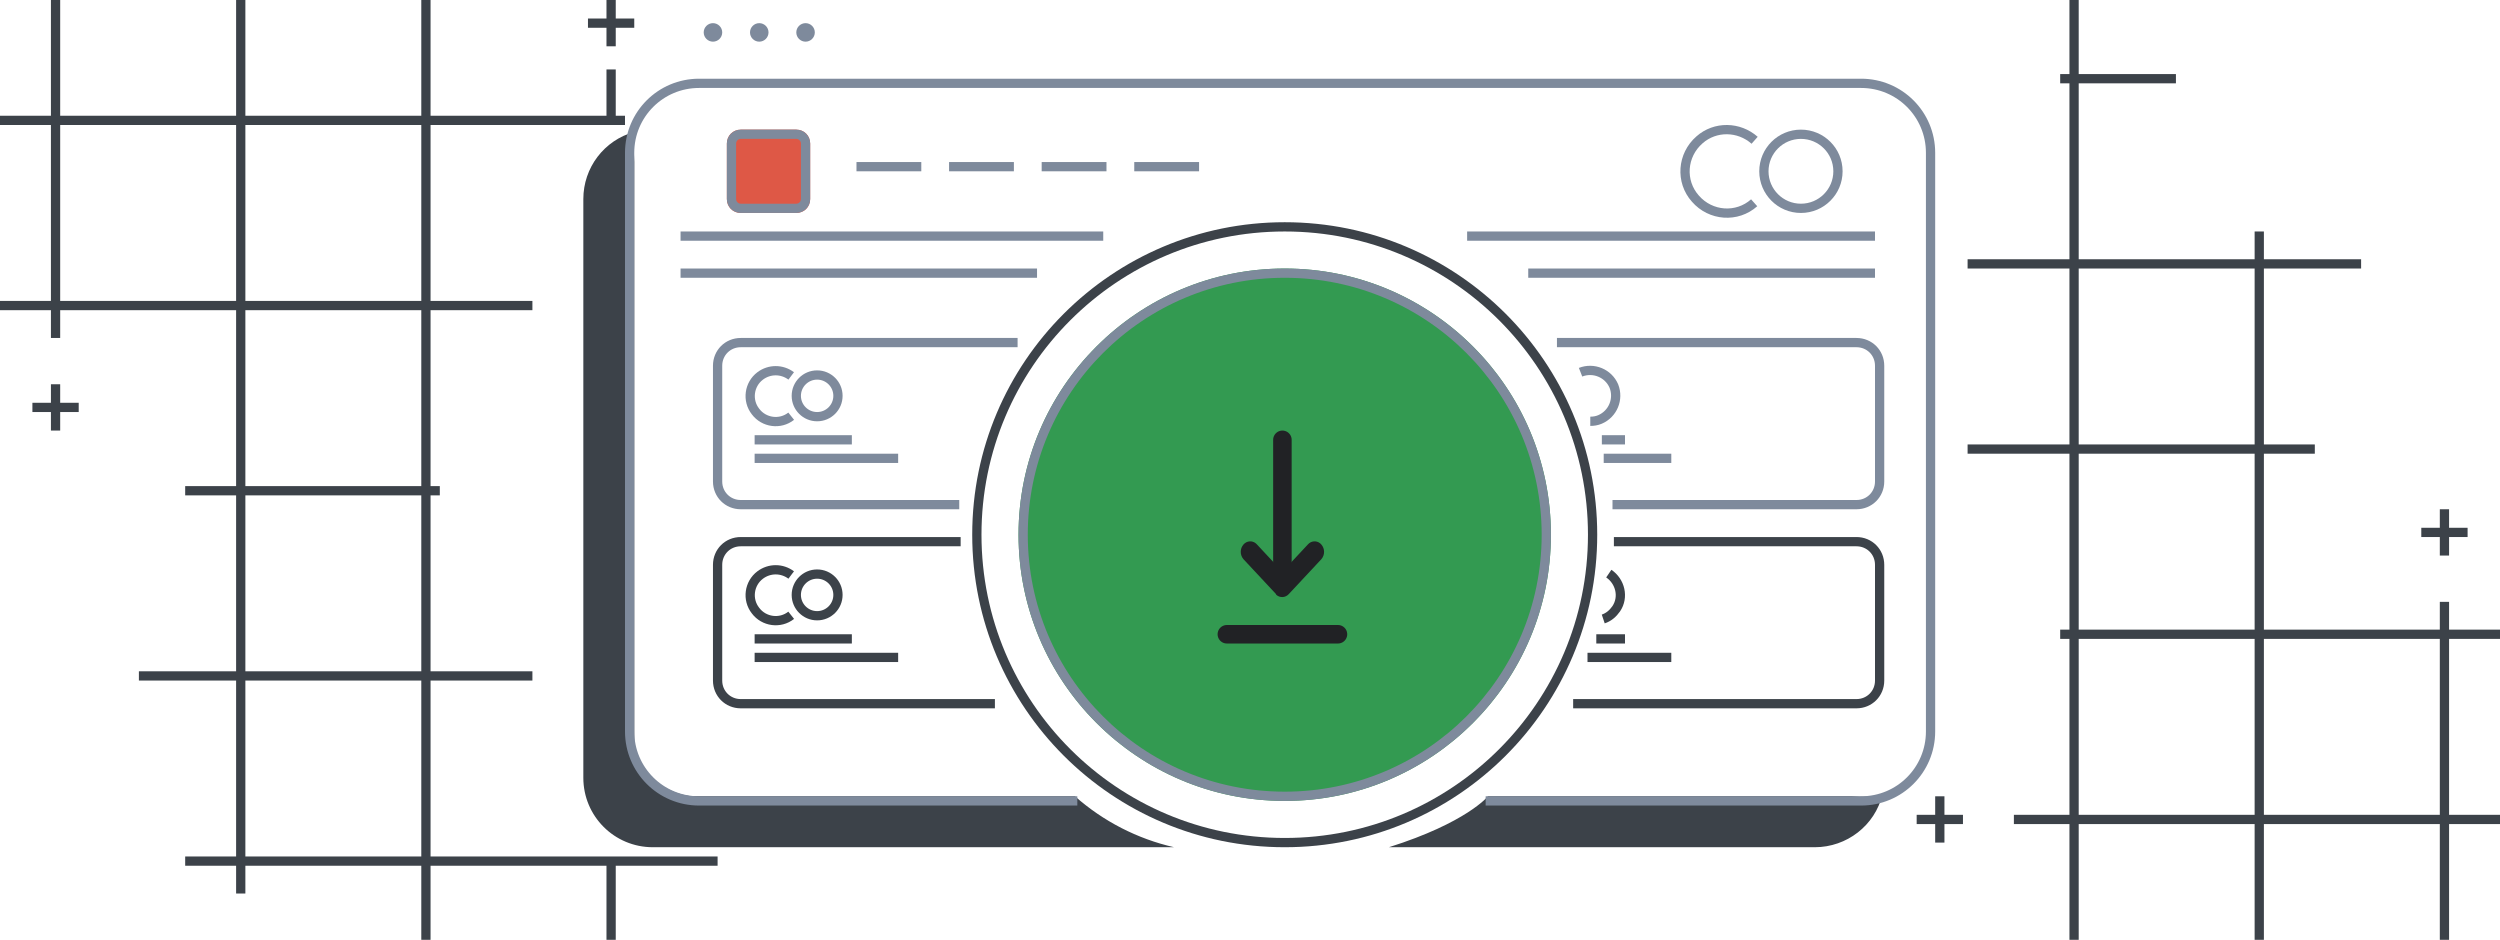
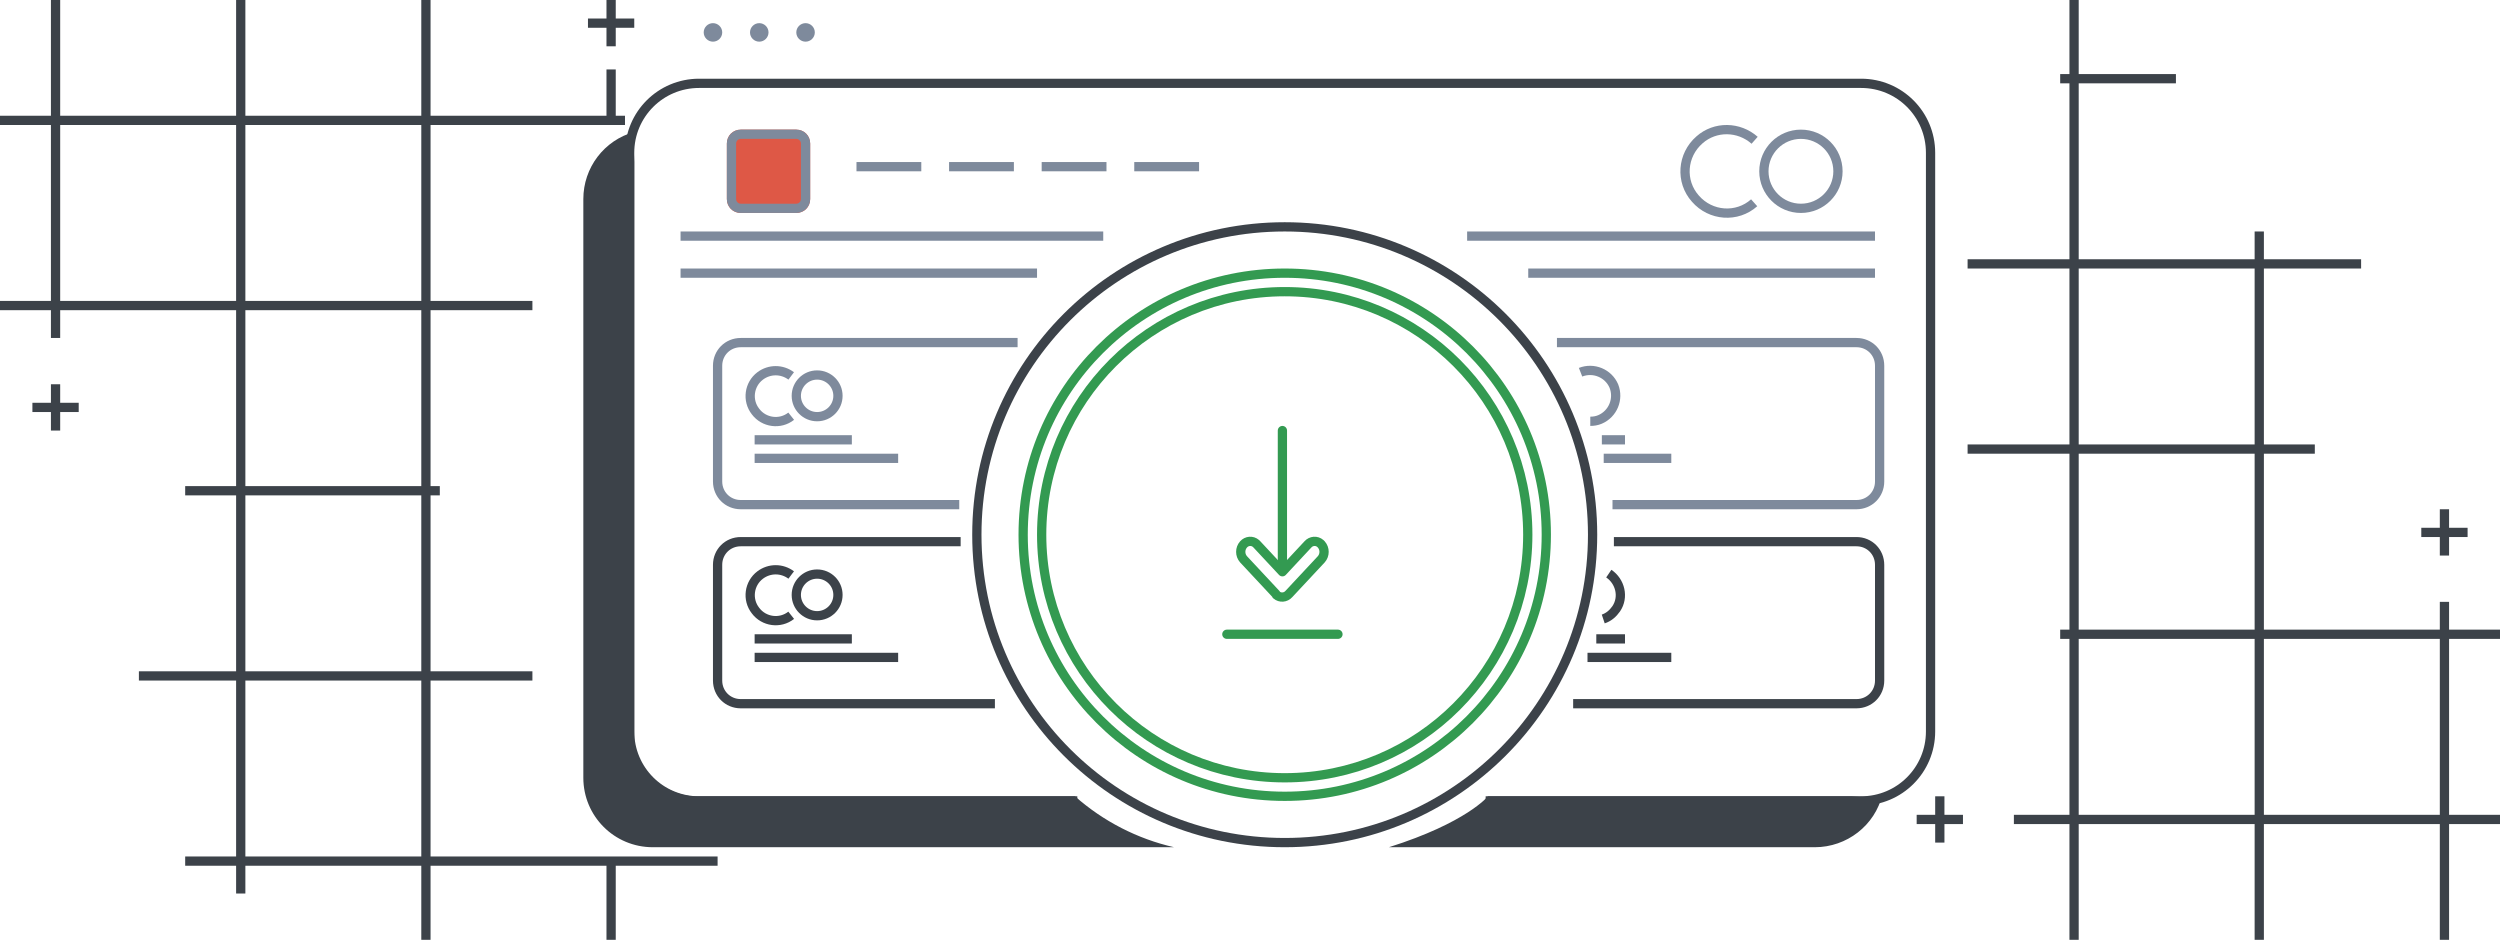
- <svg xmlns="http://www.w3.org/2000/svg" version="1.1" id="Layer_1" x="0px" y="0px" viewBox="0 0 540 203" style="enable-background:new 0 0 540 203;" xml:space="preserve">
-   <style type="text/css">
- 	.st0{fill:#3C4249;}
- 	.st1{fill:none;stroke:#7E8A9C;stroke-width:2;}
- 	.st2{fill:none;}
- 	.st3{fill:#7E8A9C;}
- 	.st4{fill:#DE5846;}
- 	.st5{fill:none;stroke:#3C4249;stroke-width:2;}
- 	.st6{fill:#339A51;}
- 	.st7{fill:none;stroke:#212225;stroke-width:4;stroke-linecap:round;}
- 	.st8{fill:#212225;}
- </style>
+ <svg xmlns="http://www.w3.org/2000/svg" version="1.1" id="Слой_1" x="0" y="0" viewBox="0 0 540 203" xml:space="preserve">
  <g id="images" transform="translate(-390 -380)">
    <g id="Группа_3">
-       <path id="Прямоугольник_скругл._углы_575" class="st0" d="M711.4,552H790c2.2,0.2,4.4,0.1,6.6-0.4    c-1.6,6.7-7.7,11.4-14.6,11.4h-92C706.8,557.7,711.4,552,711.4,552z M622.2,552H540c-4.8,0-13-4.4-13-12V415    c-0.1-2.2-0.1-4.3,0-6.5c-6.5,1.8-11,7.7-11,14.5v125c0,8.3,6.7,15,15,15h112.6C635.7,561.2,628.3,557.4,622.2,552L622.2,552z" />
-       <path id="Прямоугольник_скругл._углы_575_копия" class="st1" d="M622.7,553H541c-8.3,0-15-6.7-15-15    V413c0-8.3,6.7-15,15-15h251c8.3,0,15,6.7,15,15v125c0,8.3-6.7,15-15,15h-81.1" />
+       <path id="Прямоугольник_скругл._углы_575" fill="#3C4249" d="M711.4 552H790c2.2.2 4.4.1 6.6-.4-1.6 6.7-7.7 11.4-14.6 11.4h-92c16.8-5.3 21.4-11 21.4-11zm-89.2 0H540c-4.8 0-13-4.4-13-12V415c-.1-2.2-.1-4.3 0-6.5-6.5 1.8-11 7.7-11 14.5v125c0 8.3 6.7 15 15 15h112.6c-7.9-1.8-15.3-5.6-21.4-11z" />
+       <path id="Прямоугольник_скругл._углы_575_копия" fill="none" stroke="#3C4249" stroke-width="2" d="M622.7 553H541c-8.3 0-15-6.7-15-15V413c0-8.3 6.7-15 15-15h251c8.3 0 15 6.7 15 15v125c0 8.3-6.7 15-15 15h-81.1" />
      <g id="Эллипс_2051_копия_2">
-         <path class="st2" d="M562,387c0-1.1,0.9-2,2-2s2,0.9,2,2s-0.9,2-2,2S562,388.1,562,387z M552,387c0-1.1,0.9-2,2-2s2,0.9,2,2     s-0.9,2-2,2S552,388.1,552,387z M542,387c0-1.1,0.9-2,2-2s2,0.9,2,2s-0.9,2-2,2S542,388.1,542,387z" />
-         <path class="st3" d="M544,385c1.1,0,2,0.9,2,2c0,1.1-0.9,2-2,2c-1.1,0-2-0.9-2-2C542,385.9,542.9,385,544,385z M554,385     c1.1,0,2,0.9,2,2c0,1.1-0.9,2-2,2c-1.1,0-2-0.9-2-2C552,385.9,552.9,385,554,385z M564,385c1.1,0,2,0.9,2,2c0,1.1-0.9,2-2,2     c-1.1,0-2-0.9-2-2C562,385.9,562.9,385,564,385z" />
+         <path fill="none" d="M562 387c0-1.1.9-2 2-2s2 .9 2 2-.9 2-2 2-2-.9-2-2zm-10 0c0-1.1.9-2 2-2s2 .9 2 2-.9 2-2 2-2-.9-2-2zm-10 0c0-1.1.9-2 2-2s2 .9 2 2-.9 2-2 2-2-.9-2-2z" />
+         <path fill="#7E8A9C" d="M544 385c1.1 0 2 .9 2 2s-.9 2-2 2-2-.9-2-2 .9-2 2-2zm10 0c1.1 0 2 .9 2 2s-.9 2-2 2-2-.9-2-2 .9-2 2-2zm10 0c1.1 0 2 .9 2 2s-.9 2-2 2-2-.9-2-2 .9-2 2-2z" />
      </g>
-       <g id="Прямоугольник_скругл._углы_976" transform="translate(547 408)">
-         <path class="st4" d="M3,0h12c1.7,0,3,1.3,3,3v12c0,1.7-1.3,3-3,3H3c-1.7,0-3-1.3-3-3V3C0,1.3,1.3,0,3,0z" />
-         <path class="st1" d="M3,1h12c1.1,0,2,0.9,2,2v12c0,1.1-0.9,2-2,2H3c-1.1,0-2-0.9-2-2V3C1,1.9,1.9,1,3,1z" />
+       <g id="Прямоугольник_скругл._углы_976">
+         <path fill="#DE5846" d="M3 0h12c1.7 0 3 1.3 3 3v12c0 1.7-1.3 3-3 3H3c-1.7 0-3-1.3-3-3V3c0-1.7 1.3-3 3-3z" transform="translate(547 408)" />
+         <path fill="none" stroke="#7E8A9C" stroke-width="2" d="M550 409h12c1.1 0 2 .9 2 2v12c0 1.1-.9 2-2 2h-12c-1.1 0-2-.9-2-2v-12c0-1.1.9-2 2-2z" />
      </g>
-       <g id="Прямоугольник_скругл._углы_976_копия" transform="translate(770 408)">
-         <circle class="st2" cx="9" cy="9" r="9" />
-         <circle class="st1" cx="9" cy="9" r="8" />
+       <g id="Прямоугольник_скругл._углы_976_копия" transform="translate(770 408)" fill="none">
+         <circle cx="9" cy="9" r="9" />
+         <circle stroke="#7E8A9C" stroke-width="2" cx="9" cy="9" r="8" />
      </g>
-       <path id="Прямоугольник_скругл._углы_976_копия_2" class="st1" d="M768.9,423.8    c-3.7,3.3-9.4,2.9-12.7-0.9c-3.3-3.7-2.9-9.4,0.9-12.7c3.4-3,8.5-2.9,11.9,0.1" />
-       <line id="Фигура_2" class="st1" x1="575" y1="416" x2="589" y2="416" />
-       <line id="Фигура_2_копия" class="st1" x1="595" y1="416" x2="609" y2="416" />
-       <line id="Фигура_2_копия_2" class="st1" x1="615" y1="416" x2="629" y2="416" />
-       <line id="Фигура_2_копия_3" class="st1" x1="635" y1="416" x2="649" y2="416" />
-       <path id="Фигура_1" class="st1" d="M537,431h91.3 M706.9,431H795" />
-       <path id="Фигура_1_копия" class="st1" d="M537,439h77 M720.1,439H795" />
-       <g id="Группа_2">
-         <path id="Прямоугольник_скругл._углы_977_копия_2" class="st1" d="M726.3,454H791c2.8,0,5,2.2,5,5     v25c0,2.8-2.2,5-5,5h-52.7" />
-         <path id="Эллипс_2051_копия_4" class="st1" d="M731.4,460.4c2.8-1.1,6,0.2,7.2,3c1.1,2.8-0.2,6-3,7.2     c-0.7,0.3-1.4,0.4-2.1,0.4" />
-         <path id="Фигура_3_копия_4" class="st1" d="M736,475h5" />
-         <path id="Фигура_3_копия_4-2" class="st1" d="M736.4,479H751" />
-         <path id="Прямоугольник_скругл._углы_977_копия_5" class="st1" d="M597.2,489H550c-2.8,0-5-2.2-5-5     v-25c0-2.8,2.2-5,5-5h59.8" />
-         <path id="Эллипс_2051_копия_7" class="st1" d="M560.9,469.9c-2.4,1.9-5.9,1.4-7.7-1c-1.9-2.4-1.4-5.9,1-7.7     c2-1.5,4.7-1.5,6.7,0" />
+       <path id="Прямоугольник_скругл._углы_976_копия_2" fill="none" stroke="#7E8A9C" stroke-width="2" d="M768.9 423.8c-3.7 3.3-9.4 2.9-12.7-.9-3.3-3.7-2.9-9.4.9-12.7 3.4-3 8.5-2.9 11.9.1" />
+       <path id="Фигура_2" fill="none" stroke="#7E8A9C" stroke-width="2" d="M575 416h14" />
+       <path id="Фигура_2_копия" fill="none" stroke="#7E8A9C" stroke-width="2" d="M595 416h14" />
+       <path id="Фигура_2_копия_2" fill="none" stroke="#7E8A9C" stroke-width="2" d="M615 416h14" />
+       <path id="Фигура_2_копия_3" fill="none" stroke="#7E8A9C" stroke-width="2" d="M635 416h14" />
+       <path id="Фигура_1" fill="none" stroke="#7E8A9C" stroke-width="2" d="M537 431h91.3m78.6 0H795" />
+       <path id="Фигура_1_копия" fill="none" stroke="#7E8A9C" stroke-width="2" d="M537 439h77m106.1 0H795" />
+       <g id="Группа_2" fill="none">
+         <path id="Прямоугольник_скругл._углы_977_копия_2" stroke="#7E8A9C" stroke-width="2" d="M726.3 454H791c2.8 0 5 2.2 5 5v25c0 2.8-2.2 5-5 5h-52.7" />
+         <path id="Эллипс_2051_копия_4" stroke="#7E8A9C" stroke-width="2" d="M731.4 460.4c2.8-1.1 6 .2 7.2 3 1.1 2.8-.2 6-3 7.2-.7.3-1.4.4-2.1.4" />
+         <path id="Фигура_3_копия_4" stroke="#7E8A9C" stroke-width="2" d="M736 475h5" />
+         <path id="Фигура_3_копия_4-2" stroke="#7E8A9C" stroke-width="2" d="M736.4 479H751" />
+         <path id="Прямоугольник_скругл._углы_977_копия_5" stroke="#7E8A9C" stroke-width="2" d="M597.2 489H550c-2.8 0-5-2.2-5-5v-25c0-2.8 2.2-5 5-5h59.8" />
+         <path id="Эллипс_2051_копия_7" stroke="#7E8A9C" stroke-width="2" d="M560.9 469.9c-2.4 1.9-5.9 1.4-7.7-1-1.9-2.4-1.4-5.9 1-7.7 2-1.5 4.7-1.5 6.7 0" />
        <g id="Эллипс_2051_копия_7-2" transform="translate(561 460)">
-           <circle class="st2" cx="5.5" cy="5.5" r="5.5" />
-           <circle class="st1" cx="5.5" cy="5.5" r="4.5" />
+           <circle cx="5.5" cy="5.5" r="5.5" />
+           <circle stroke="#7E8A9C" stroke-width="2" cx="5.5" cy="5.5" r="4.5" />
        </g>
-         <line id="Фигура_3_копия_7" class="st1" x1="553" y1="475" x2="574" y2="475" />
-         <line id="Фигура_3_копия_7-2" class="st1" x1="553" y1="479" x2="584" y2="479" />
-         <path id="Прямоугольник_скругл._углы_977_копия_3" class="st5" d="M738.6,497H791c2.8,0,5,2.2,5,5     v25c0,2.8-2.2,5-5,5h-61.2" />
-         <path id="Эллипс_2051_копия_5" class="st5" d="M737.5,503.9c2.5,1.7,3.3,5.1,1.6,7.6c-0.7,1-1.6,1.8-2.8,2.2" />
-         <path id="Фигура_3_копия_5" class="st5" d="M734.8,518h6.2" />
-         <path id="Фигура_3_копия_5-2" class="st5" d="M732.9,522H751" />
-         <path id="Прямоугольник_скругл._углы_977_копия_4" class="st5" d="M604.9,532H550c-2.8,0-5-2.2-5-5     v-25c0-2.8,2.2-5,5-5h47.5" />
-         <path id="Эллипс_2051_копия_6" class="st5" d="M560.9,512.9c-2.4,1.9-5.9,1.4-7.7-1c-1.9-2.4-1.4-5.9,1-7.7     c2-1.5,4.7-1.5,6.7,0" />
+         <path id="Фигура_3_копия_7" stroke="#7E8A9C" stroke-width="2" d="M553 475h21" />
+         <path id="Фигура_3_копия_7-2" stroke="#7E8A9C" stroke-width="2" d="M553 479h31" />
+         <path id="Прямоугольник_скругл._углы_977_копия_3" stroke="#3C4249" stroke-width="2" d="M738.6 497H791c2.8 0 5 2.2 5 5v25c0 2.8-2.2 5-5 5h-61.2" />
+         <path id="Эллипс_2051_копия_5" stroke="#3C4249" stroke-width="2" d="M737.5 503.9c2.5 1.7 3.3 5.1 1.6 7.6-.7 1-1.6 1.8-2.8 2.2" />
+         <path id="Фигура_3_копия_5" stroke="#3C4249" stroke-width="2" d="M734.8 518h6.2" />
+         <path id="Фигура_3_копия_5-2" stroke="#3C4249" stroke-width="2" d="M732.9 522H751" />
+         <path id="Прямоугольник_скругл._углы_977_копия_4" stroke="#3C4249" stroke-width="2" d="M604.9 532H550c-2.8 0-5-2.2-5-5v-25c0-2.8 2.2-5 5-5h47.5" />
+         <path id="Эллипс_2051_копия_6" stroke="#3C4249" stroke-width="2" d="M560.9 512.9c-2.4 1.9-5.9 1.4-7.7-1-1.9-2.4-1.4-5.9 1-7.7 2-1.5 4.7-1.5 6.7 0" />
        <g id="Эллипс_2051_копия_6-2" transform="translate(561 503)">
-           <circle class="st2" cx="5.5" cy="5.5" r="5.5" />
-           <circle class="st5" cx="5.5" cy="5.5" r="4.5" />
+           <circle cx="5.5" cy="5.5" r="5.5" />
+           <circle stroke="#3C4249" stroke-width="2" cx="5.5" cy="5.5" r="4.5" />
        </g>
-         <line id="Фигура_3_копия_6" class="st5" x1="553" y1="518" x2="574" y2="518" />
-         <line id="Фигура_3_копия_6-2" class="st5" x1="553" y1="522" x2="584" y2="522" />
+         <path id="Фигура_3_копия_6" stroke="#3C4249" stroke-width="2" d="M553 518h21" />
+         <path id="Фигура_3_копия_6-2" stroke="#3C4249" stroke-width="2" d="M553 522h31" />
      </g>
-       <g id="Эллипс_550" transform="translate(600 428)">
-         <circle class="st2" cx="67.5" cy="67.5" r="67.5" />
-         <circle class="st5" cx="67.5" cy="67.5" r="66.5" />
+       <g id="Эллипс_550" transform="translate(600 428)" fill="none">
+         <circle cx="67.5" cy="67.5" r="67.5" />
+         <circle stroke="#3C4249" stroke-width="2" cx="67.5" cy="67.5" r="66.5" />
      </g>
-       <g id="Эллипс_550_копия" transform="translate(610 438)">
-         <circle class="st6" cx="57.5" cy="57.5" r="57.5" />
-         <circle class="st1" cx="57.5" cy="57.5" r="56.5" />
+       <g id="Сгруппировать_753" fill="none">
+         <g id="Эллипс_550_копия" transform="translate(610 438)">
+           <circle cx="57.5" cy="57.5" r="57.5" />
+           <circle stroke="#339A51" stroke-width="2" cx="57.5" cy="57.5" r="56.5" />
+         </g>
+         <path id="Фигура_665" stroke="#339A51" stroke-width="2" stroke-linecap="round" d="M667 503v-30" />
+         <path id="Фигура_665-2" stroke="#339A51" stroke-width="2" stroke-linecap="round" d="M655 517h24" />
+         <path id="Эллипс_1_копия_6" stroke="#339A51" stroke-width="2" stroke-linejoin="round" d="M665.6 508.3l-7-7.5c-.8-.9-.8-2.3 0-3.2.7-.8 1.9-.9 2.7-.2l.2.2 5.5 5.9 5.5-5.9c.7-.8 1.9-.9 2.7-.2l.2.2c.8.9.8 2.3 0 3.2l-7 7.5c-.7.8-1.9.9-2.7.2 0 0-.1-.1-.1-.2h0z" />
+         <g id="Эллипс_550_копия-2" transform="translate(614 442)">
+           <circle cx="53.5" cy="53.5" r="53.5" />
+           <circle stroke="#339A51" stroke-width="2" cx="53.5" cy="53.5" r="52.5" />
+         </g>
      </g>
-       <line id="Фигура_665" class="st7" x1="667" y1="505" x2="667" y2="475" />
-       <line id="Фигура_665-2" class="st7" x1="655" y1="517" x2="679" y2="517" />
-       <path id="Эллипс_1_копия_6" class="st8" d="M665.6,508.3l-7-7.5c-0.8-0.9-0.8-2.3,0-3.2c0.7-0.8,1.9-0.9,2.7-0.2    c0.1,0.1,0.1,0.1,0.2,0.2l5.5,5.9l5.5-5.9c0.7-0.8,1.9-0.9,2.7-0.2c0.1,0.1,0.1,0.1,0.2,0.2c0.8,0.9,0.8,2.3,0,3.2l-7,7.5    c-0.7,0.8-1.9,0.9-2.7,0.2C665.7,508.5,665.6,508.4,665.6,508.3L665.6,508.3z" />
    </g>
-     <path id="Прямоугольник_542_копия_4" class="st0" d="M521,583v-16h-38v16h-2v-16h-38v6h-2v-6h-11v-2h11v-38h-21   v-2h21v-38h-11v-2h11v-38h-38v6h-2v-6h-11v-2h11v-38h-11v-2h11v-25h2v25h38v-25h2v25h38v-25h2v25h38v-10h2v10h2v2h-42v38h22v2h-22   v38h2v2h-2v38h22v2h-22v38h62v2h-22v16H521z M481,565v-38h-38v38H481z M481,525v-38h-38v38H481z M481,485v-38h-38v38H481z M481,445   v-38h-38v38H481z M441,445v-38h-38v38H441z M401,473v-4h-4v-2h4v-4h2v4h4v2h-4v4H401z M521,390v-4h-4v-2h4v-4h2v4h4v2h-4v4H521z" />
-     <path id="Прямоугольник_542_копия_5" class="st0" d="M917,583v-25h-38v25h-2v-25h-38v25h-2v-25h-12v-2h12v-38h-2   v-2h2v-38h-22v-2h22v-38h-22v-2h22v-38h-2v-2h2v-16h2v16h21v2h-21v38h38v-6h2v6h21v2h-21v38h11v2h-11v38h38v-6h2v6h11v2h-11v38h11   v2h-11v25H917z M917,556v-38h-38v38H917z M877,556v-38h-38v38H877z M877,516v-38h-38v38H877z M877,476v-38h-38v38H877z M808,562v-4   h-4v-2h4v-4h2v4h4v2h-4v4H808z M917,500v-4h-4v-2h4v-4h2v4h4v2h-4v4H917z" />
+     <path id="Прямоугольник_542_копия_4" fill="#3C4249" d="M521 583v-16h-38v16h-2v-16h-38v6h-2v-6h-11v-2h11v-38h-21v-2h21v-38h-11v-2h11v-38h-38v6h-2v-6h-11v-2h11v-38h-11v-2h11v-25h2v25h38v-25h2v25h38v-25h2v25h38v-10h2v10h2v2h-42v38h22v2h-22v38h2v2h-2v38h22v2h-22v38h62v2h-22v16h-2zm-40-18v-38h-38v38h38zm0-40v-38h-38v38h38zm0-40v-38h-38v38h38zm0-40v-38h-38v38h38zm-40 0v-38h-38v38h38zm-40 28v-4h-4v-2h4v-4h2v4h4v2h-4v4h-2zm120-83v-4h-4v-2h4v-4h2v4h4v2h-4v4h-2z" />
+     <path id="Прямоугольник_542_копия_5" fill="#3C4249" d="M917 583v-25h-38v25h-2v-25h-38v25h-2v-25h-12v-2h12v-38h-2v-2h2v-38h-22v-2h22v-38h-22v-2h22v-38h-2v-2h2v-16h2v16h21v2h-21v38h38v-6h2v6h21v2h-21v38h11v2h-11v38h38v-6h2v6h11v2h-11v38h11v2h-11v25h-2zm0-27v-38h-38v38h38zm-40 0v-38h-38v38h38zm0-40v-38h-38v38h38zm0-40v-38h-38v38h38zm-69 86v-4h-4v-2h4v-4h2v4h4v2h-4v4h-2zm109-62v-4h-4v-2h4v-4h2v4h4v2h-4v4h-2z" />
  </g>
</svg>
